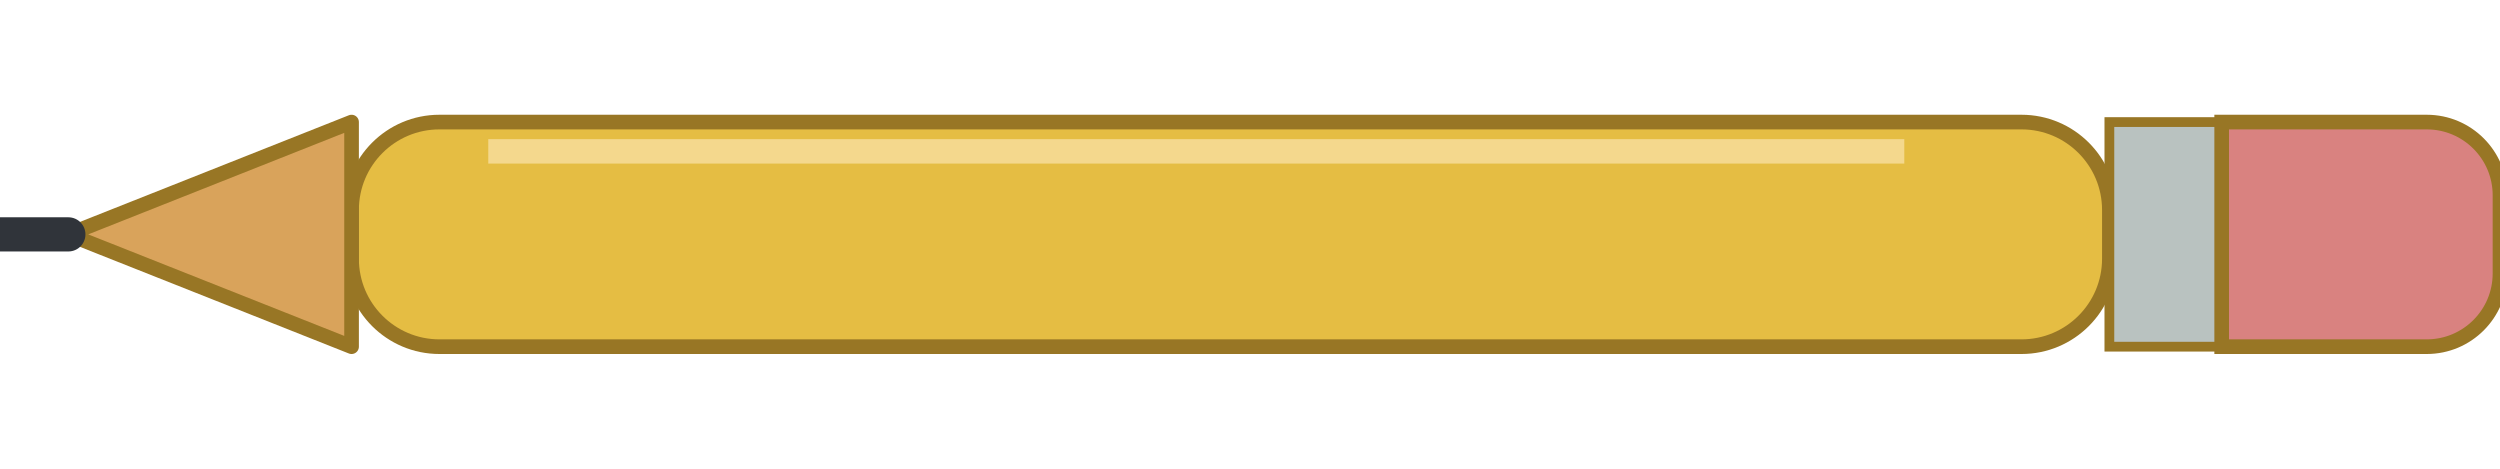
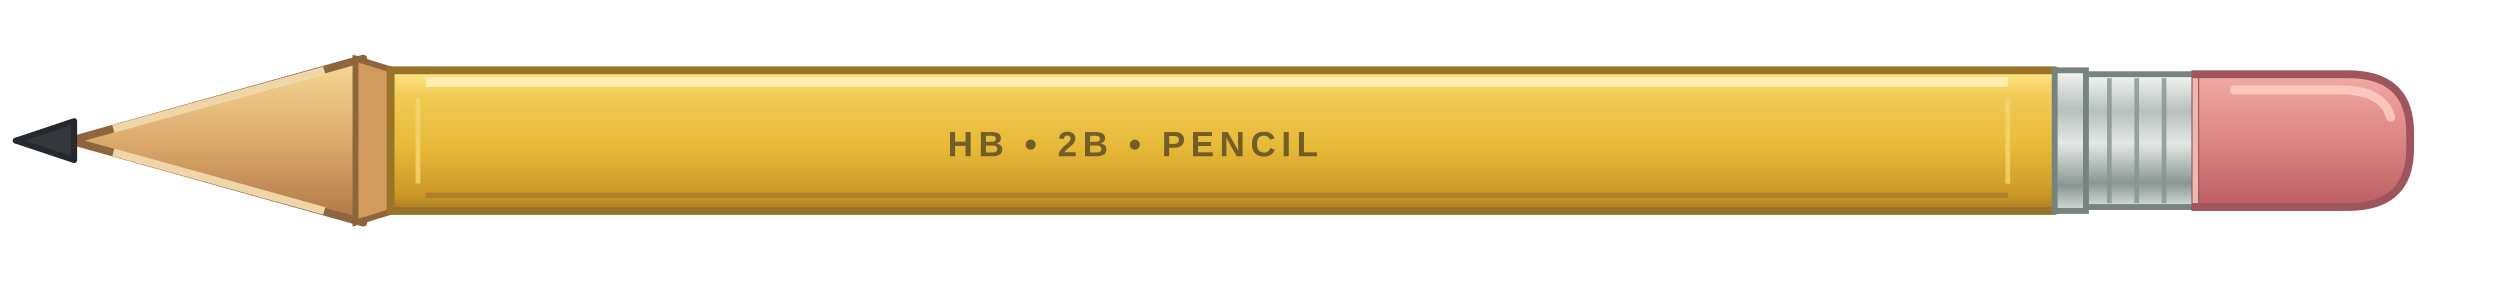
- <svg xmlns="http://www.w3.org/2000/svg" viewBox="0 0 512 96" role="img" aria-label="黃色木製鉛筆">
-   <rect x="72" y="25" width="360" height="46" rx="18" fill="#e5bd43" stroke="#987625" stroke-width="3" />
-   <path d="M72 25 14 48l58 23z" fill="#d9a35b" stroke="#987625" stroke-width="3" stroke-linejoin="round" />
-   <path d="M14 48 0 48" stroke="#30343a" stroke-width="7" stroke-linecap="round" />
-   <path d="M100 31h290" stroke="#f8dfa0" stroke-width="5" opacity=".8" />
-   <rect x="432" y="25" width="23" height="46" fill="#b9c2c0" stroke="#987625" stroke-width="2" />
-   <path d="M455 25h42a15 15 0 0 1 15 15v16a15 15 0 0 1-15 15h-42z" fill="#d98280" stroke="#987625" stroke-width="3" />
+ <svg xmlns="http://www.w3.org/2000/svg" viewBox="0 0 640 72" role="img" aria-label="黃色六角木製鉛筆，帶木質筆尖、石墨芯、金屬筆箍與粉紅橡皮擦">
+   <defs>
+     <linearGradient id="lacquer" x2="0" y2="1">
+       <stop stop-color="#ffe58a" />
+       <stop offset=".18" stop-color="#f2cb55" />
+       <stop offset=".55" stop-color="#e6b937" />
+       <stop offset=".9" stop-color="#c99527" />
+       <stop offset="1" stop-color="#a77822" />
+     </linearGradient>
+     <linearGradient id="wood" x2="0" y2="1">
+       <stop stop-color="#f8d995" />
+       <stop offset=".55" stop-color="#d8a568" />
+       <stop offset="1" stop-color="#ae7546" />
+     </linearGradient>
+     <linearGradient id="metal" x2="0" y2="1">
+       <stop stop-color="#f4f6f3" />
+       <stop offset=".28" stop-color="#b6c0bd" />
+       <stop offset=".52" stop-color="#e4e8e5" />
+       <stop offset=".82" stop-color="#899692" />
+       <stop offset="1" stop-color="#d7ddda" />
+     </linearGradient>
+     <linearGradient id="rubber" x2="0" y2="1">
+       <stop stop-color="#f1aaa3" />
+       <stop offset=".55" stop-color="#d98280" />
+       <stop offset="1" stop-color="#b95e65" />
+     </linearGradient>
+   </defs>
+   <path d="M18 36 93 15v42z" fill="url(#wood)" stroke="#8f653d" stroke-width="2" stroke-linejoin="round" />
+   <path d="m4 36 15-5v10z" fill="#34383d" stroke="#25292d" stroke-width="1.5" stroke-linejoin="round" />
+   <path d="M29 33 83 18M29 39l54 15" fill="none" stroke="#f9e1b4" stroke-width="2" opacity=".9" />
+   <path d="M91 15 104 19v34l-13 4z" fill="#d29b5e" stroke="#8f653d" stroke-width="1.5" />
+   <path d="M100 18h426l9 5v26l-9 5H100z" fill="url(#lacquer)" stroke="#997327" stroke-width="2" />
+   <path d="M109 21h405" stroke="#fff0b8" stroke-width="2.5" opacity=".9" />
+   <path d="M109 50h405" stroke="#a97c26" stroke-width="1.4" opacity=".8" />
+   <path d="M107 25v22M514 25v22" stroke="#f6d66f" stroke-width="1.2" opacity=".8" />
+   <g fill="#594824" opacity=".82" font-family="Arial, sans-serif" font-size="9" font-weight="700" letter-spacing="1.4">
+     <text x="290" y="40" text-anchor="middle">HB  •  2B  •  PENCIL</text>
+   </g>
+   <path d="M526 18h8v36h-8z" fill="url(#metal)" stroke="#77837e" stroke-width="1.5" />
+   <path d="M534 19h28v34h-28z" fill="url(#metal)" stroke="#77837e" stroke-width="1.5" />
+   <path d="M540 20v32M547 20v32M554 20v32" stroke="#87938e" stroke-width="1.2" opacity=".8" />
+   <path d="M562 19h39q16 0 16 15v4q0 15-16 15h-39z" fill="url(#rubber)" stroke="#9e555c" stroke-width="2" />
+   <path d="M572 23h27q11 0 13 7" fill="none" stroke="#ffd0c6" stroke-width="2.3" stroke-linecap="round" opacity=".8" />
+   <path d="M562 20v32" stroke="#f3c4bb" stroke-width="1.4" opacity=".9" />
</svg>
